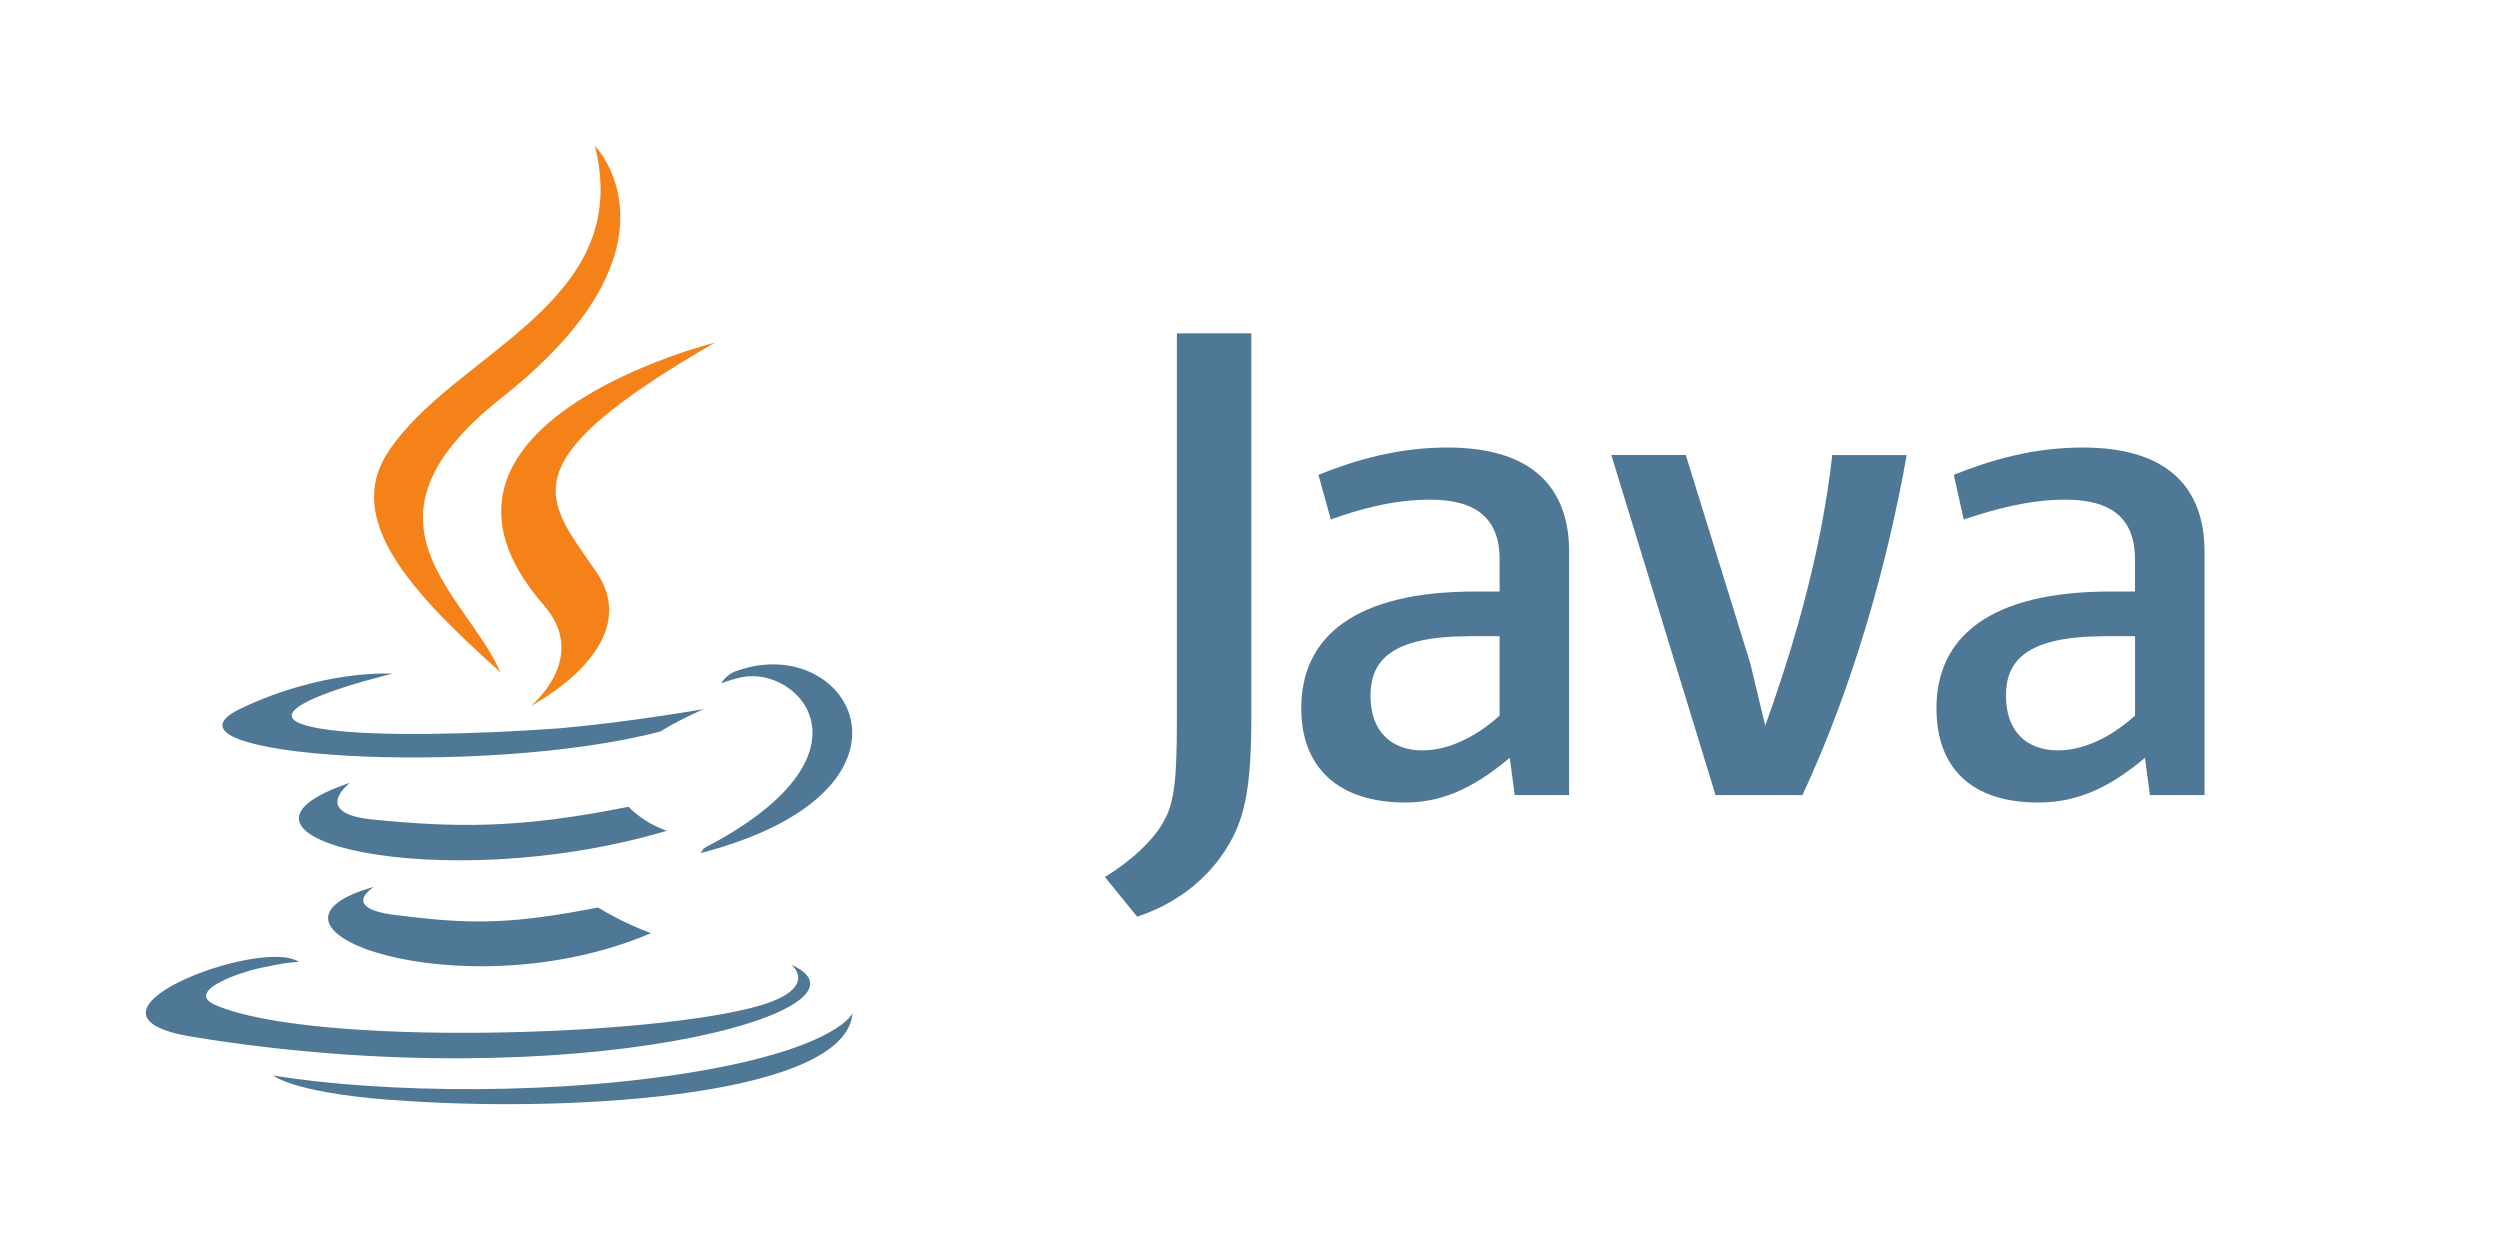
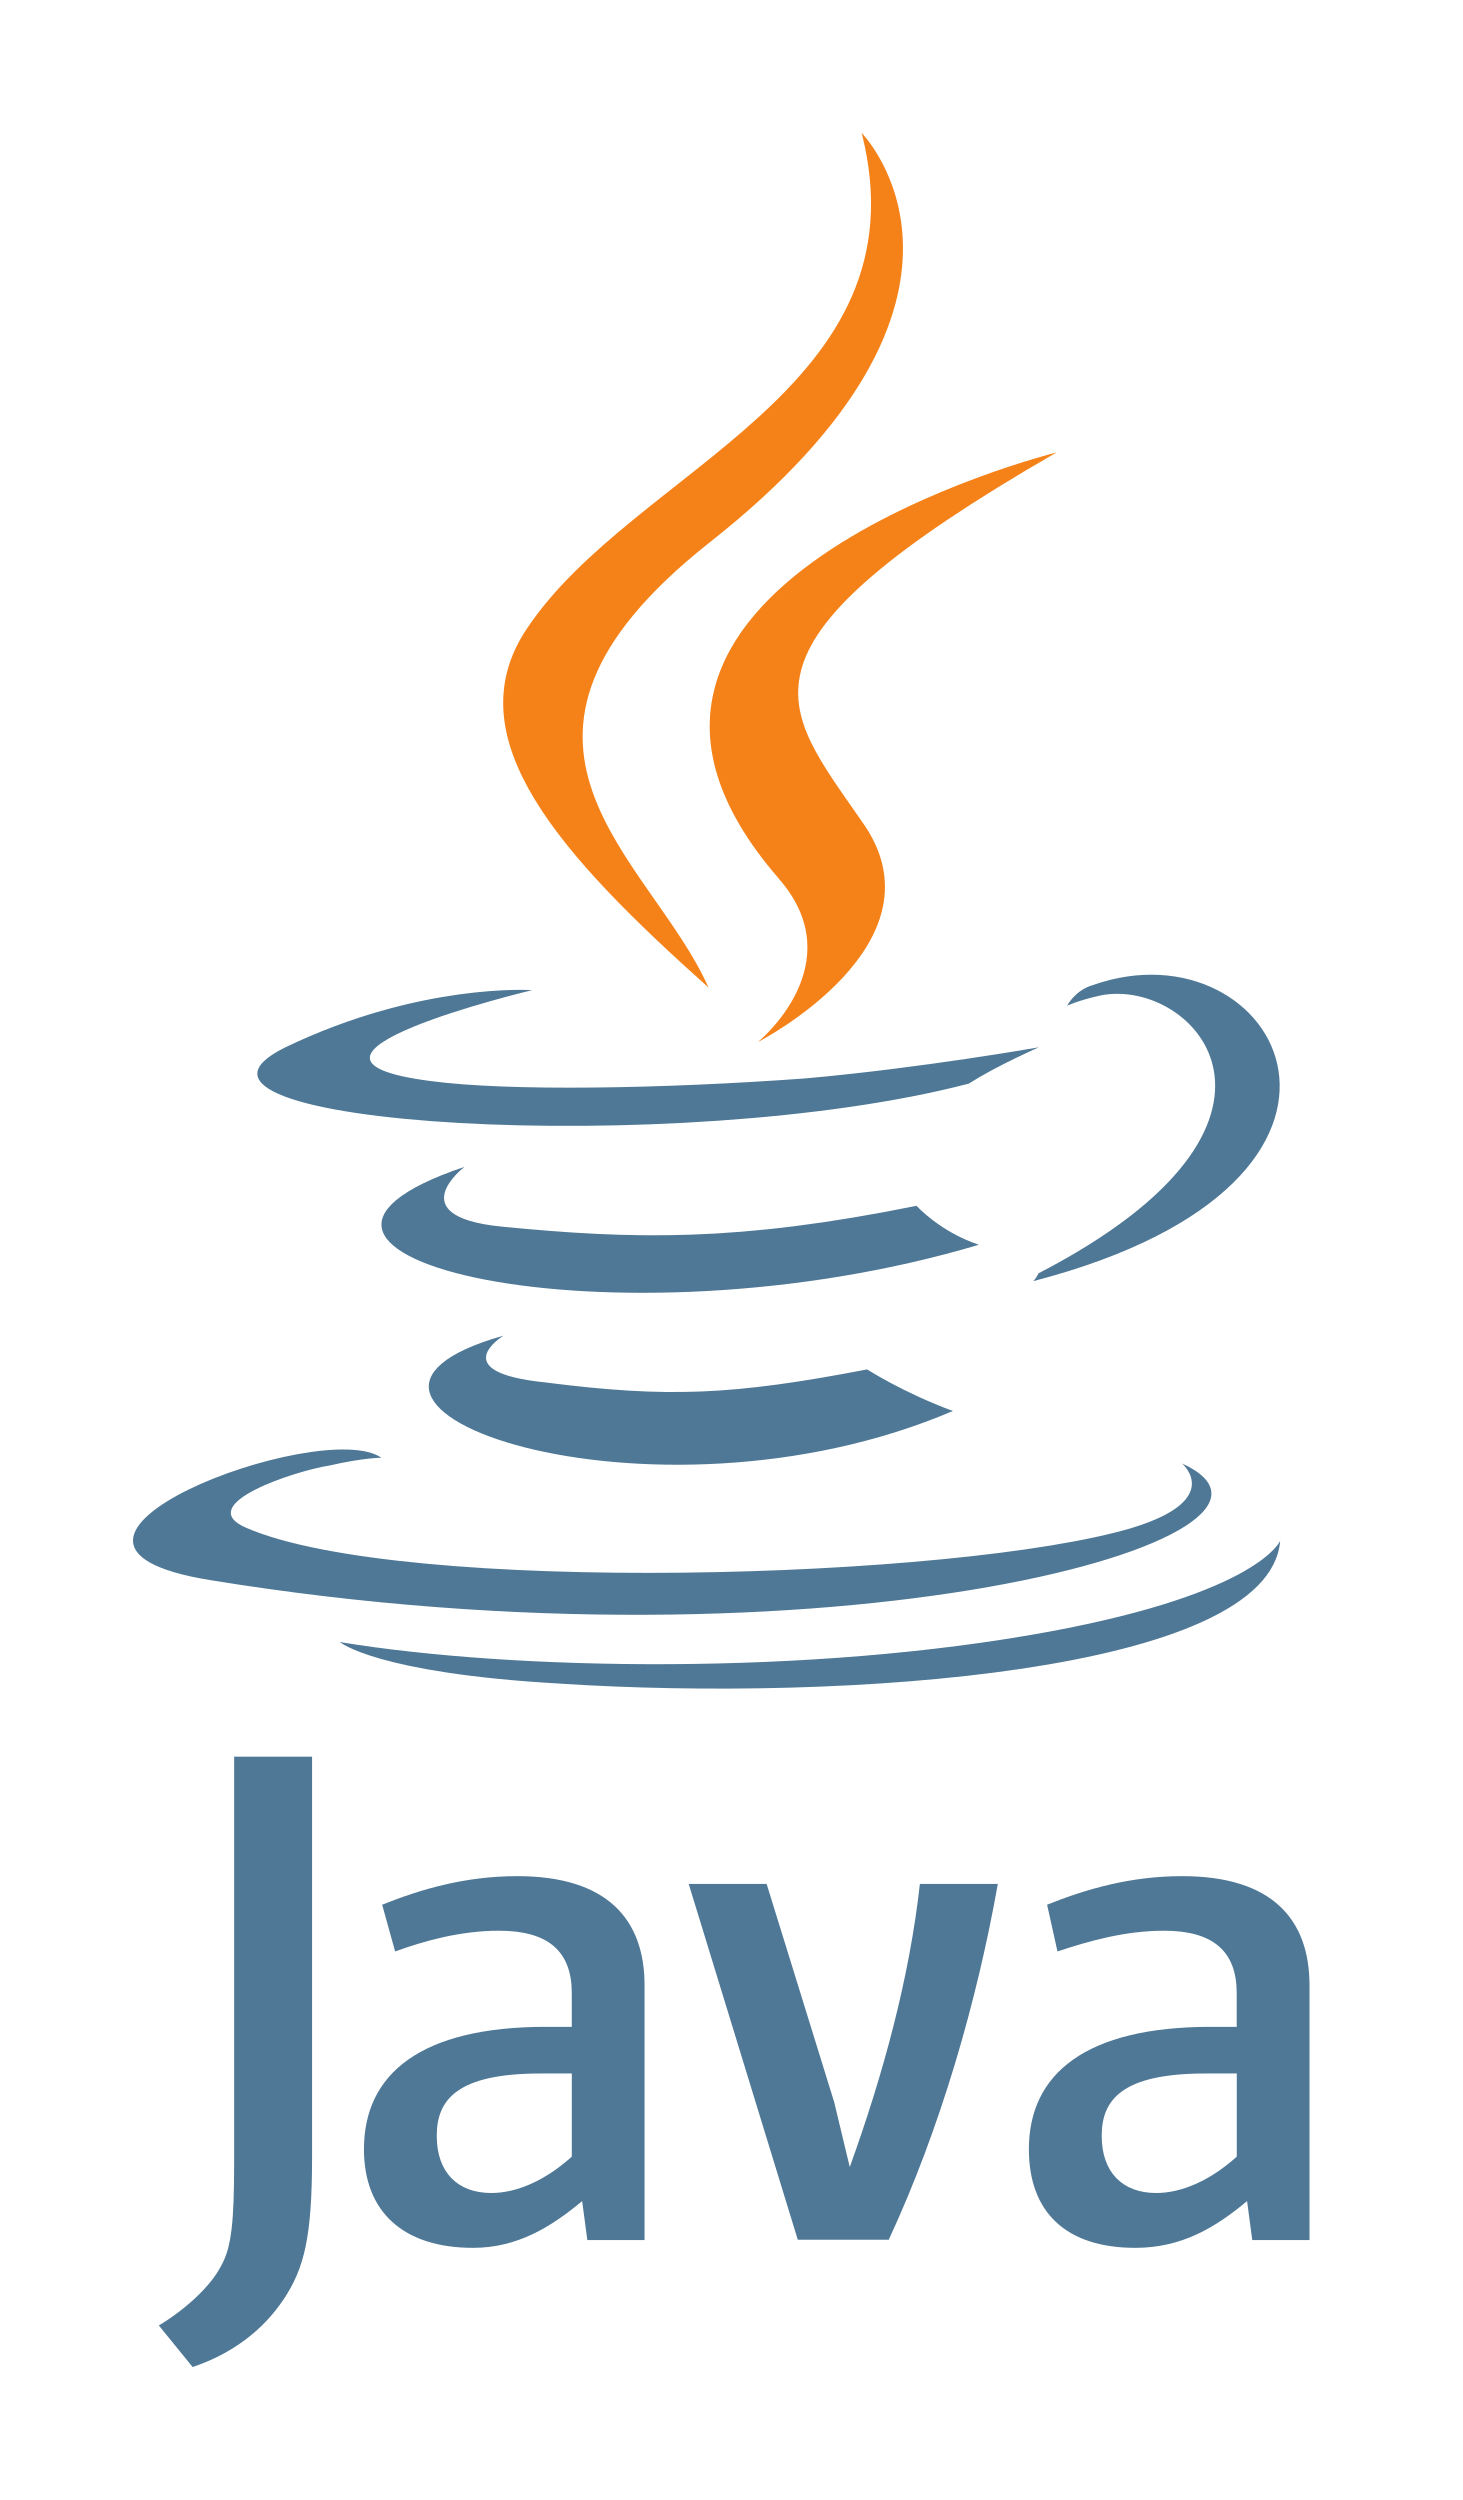
- <svg xmlns="http://www.w3.org/2000/svg" width="120" height="60">
-   <path d="M17.956 42.562s-1.767 1.075 1.23 1.383c3.6.46 5.53.384 9.524-.384 0 0 1.075.69 2.535 1.23-8.987 3.84-20.354-.23-13.288-2.227zm-1.152-4.992s-1.92 1.46 1.075 1.767c3.917.384 7 .46 12.29-.614 0 0 .69.768 1.843 1.152-10.83 3.226-22.966.307-15.208-2.304zm21.2 8.756s1.306 1.075-1.46 1.92c-5.146 1.536-21.583 1.997-26.192 0-1.613-.69 1.46-1.7 2.458-1.843 1-.23 1.536-.23 1.536-.23-1.766-1.23-11.752 2.535-5.07 3.6 18.357 2.995 33.488-1.306 28.726-3.456zM18.8 32.347s-8.372 1.997-2.996 2.688c2.304.307 6.836.23 11.06-.077 3.456-.307 6.913-.922 6.913-.922s-1.23.538-2.074 1.075c-8.526 2.227-24.886 1.23-20.2-1.075 3.994-1.92 7.297-1.7 7.297-1.7zm14.978 8.372c8.602-4.455 4.608-8.756 1.843-8.218-.69.154-1 .307-1 .307s.23-.46.768-.614c5.453-1.92 9.755 5.76-1.767 8.756 0 0 .077-.077.154-.23zM19.646 52.854c8.295.538 20.97-.307 21.276-4.224 0 0-.614 1.536-6.836 2.688-7.066 1.306-15.822 1.152-20.97.307 0 0 1.075.922 6.53 1.23z" fill="#4e7896" />
-   <path d="M28.555 7s4.762 4.84-4.532 12.136c-7.45 5.914-1.7 9.294 0 13.134-4.378-3.917-7.527-7.373-5.377-10.6 3.15-4.762 11.828-7.066 9.908-14.67zm-2.458 22.044c2.227 2.535-.615 4.84-.615 4.84s5.684-2.92 3.072-6.53c-2.38-3.456-4.224-5.146 5.76-10.907 0 0-15.746 3.917-8.218 12.596z" fill="#f58219" />
-   <path d="M75.318 38.162V26.485c0-2.98-1.668-5.004-5.838-5.004-2.383 0-4.41.596-6.196 1.31l.596 2.145c1.31-.477 2.98-.953 4.766-.953 2.264 0 3.336.953 3.336 2.86v1.55H70.8c-5.72 0-8.34 2.145-8.34 5.6 0 2.86 1.787 4.528 5.004 4.528 2.026 0 3.575-.953 5.004-2.145l.238 1.787h2.62zM71.98 34.35c-1.19 1.072-2.502 1.668-3.694 1.668-1.55 0-2.502-.953-2.502-2.62s.953-2.86 4.766-2.86h1.43v3.813zm14.536 3.813h-4.17L77.343 21.84h3.575l3.098 10.01.715 2.98c1.55-4.29 2.74-8.698 3.217-12.987h3.574c-.953 5.362-2.62 11.2-5.004 16.323zm19.302 0V26.485c0-2.98-1.668-5.004-5.84-5.004-2.383 0-4.408.596-6.196 1.31l.477 2.145c1.43-.477 3.098-.953 4.885-.953 2.264 0 3.336.953 3.336 2.86v1.55h-1.19c-5.72 0-8.34 2.145-8.34 5.6 0 2.86 1.668 4.528 4.885 4.528 2.145 0 3.694-.953 5.123-2.145l.238 1.787h2.62zm-3.336-3.813c-1.19 1.072-2.502 1.668-3.694 1.668-1.55 0-2.502-.953-2.502-2.62s.953-2.86 4.766-2.86h1.43v3.813zm-43.728 6.553c-.953 1.43-2.383 2.502-4.17 3.098l-1.55-1.906c1.192-.715 2.383-1.787 2.86-2.74.477-.834.596-2.026.596-4.766V16h3.575v18.35c0 3.694-.358 5.123-1.31 6.553z" fill="#4e7896" />
+ <svg xmlns="http://www.w3.org/2000/svg" width="55" height="94">
+   <path d="M18.932 50.22s-2.246 1.367 1.563 1.758c4.6.586 7.032.488 12.11-.488 0 0 1.367.88 3.223 1.563C24.4 57.936 9.946 52.76 18.932 50.22zm-1.465-6.348s-2.442 1.856 1.367 2.246c4.98.488 8.888.586 15.627-.78 0 0 .88.977 2.344 1.465-13.77 4.102-29.202.39-19.338-2.93zm26.956 11.134s1.66 1.367-1.856 2.442c-6.544 1.953-27.444 2.54-33.304 0-2.05-.88 1.856-2.15 3.125-2.344 1.27-.293 1.953-.293 1.953-.293-2.246-1.563-14.943 3.223-6.446 4.6 23.342 3.81 42.583-1.66 36.527-4.395zM20.006 37.23s-10.646 2.54-3.81 3.418c2.93.39 8.692.293 14.064-.098 4.395-.39 8.8-1.172 8.8-1.172s-1.563.684-2.637 1.367C25.573 43.58 4.77 42.31 10.728 39.38c5.08-2.442 9.278-2.15 9.278-2.15zM39.05 47.876c10.94-5.665 5.86-11.134 2.344-10.45-.88.195-1.27.39-1.27.39s.293-.586.977-.78c6.934-2.442 12.404 7.325-2.246 11.134 0 0 .098-.098.195-.293zm-17.97 15.43c10.548.684 26.663-.39 27.054-5.372 0 0-.78 1.953-8.692 3.418-8.985 1.66-20.12 1.465-26.663.39 0 0 1.367 1.172 8.302 1.563z" fill="#4e7896" />
+   <path d="M32.4 5s6.055 6.153-5.762 15.43c-9.474 7.52-2.15 11.818 0 16.7-5.567-4.98-9.57-9.376-6.837-13.478C23.815 17.6 34.85 14.67 32.4 5zm-3.125 28.03c2.832 3.223-.78 6.153-.78 6.153s7.227-3.71 3.907-8.302c-3.028-4.395-5.372-6.544 7.325-13.87 0 0-20.022 4.98-10.45 16.017z" fill="#f58219" />
+   <path d="M24.235 84.215v-9.57c0-2.442-1.367-4.102-4.786-4.102-1.953 0-3.614.488-5.08 1.074l.488 1.758c1.074-.39 2.442-.78 3.907-.78 1.856 0 2.735.78 2.735 2.344v1.27h-.977c-4.688 0-6.837 1.758-6.837 4.6 0 2.344 1.465 3.71 4.102 3.71 1.66 0 2.93-.78 4.102-1.758l.195 1.465h2.15zM21.5 81.09c-.977.88-2.05 1.367-3.028 1.367-1.27 0-2.05-.78-2.05-2.15s.78-2.344 3.907-2.344H21.5v3.125zm11.915 3.125h-3.418l-4.102-13.38h2.93l2.54 8.204.586 2.442c1.27-3.516 2.246-7.13 2.637-10.646h2.93c-.78 4.395-2.15 9.18-4.102 13.38zm15.822 0v-9.57c0-2.442-1.367-4.102-4.786-4.102-1.953 0-3.614.488-5.08 1.074l.39 1.758c1.172-.39 2.54-.78 4.004-.78 1.856 0 2.735.78 2.735 2.344v1.27h-.977c-4.688 0-6.837 1.758-6.837 4.6 0 2.344 1.367 3.71 4.004 3.71 1.758 0 3.028-.78 4.2-1.758l.195 1.465h2.15zm-2.735-3.125c-.977.88-2.05 1.367-3.028 1.367-1.27 0-2.05-.78-2.05-2.15s.78-2.344 3.907-2.344h1.172v3.125zM10.66 86.46c-.78 1.172-1.953 2.05-3.418 2.54l-1.27-1.563c.977-.586 1.953-1.465 2.344-2.246.39-.684.488-1.66.488-3.907V66.05h2.93v15.04c0 3.028-.293 4.2-1.074 5.372z" fill="#4e7896" />
</svg>
